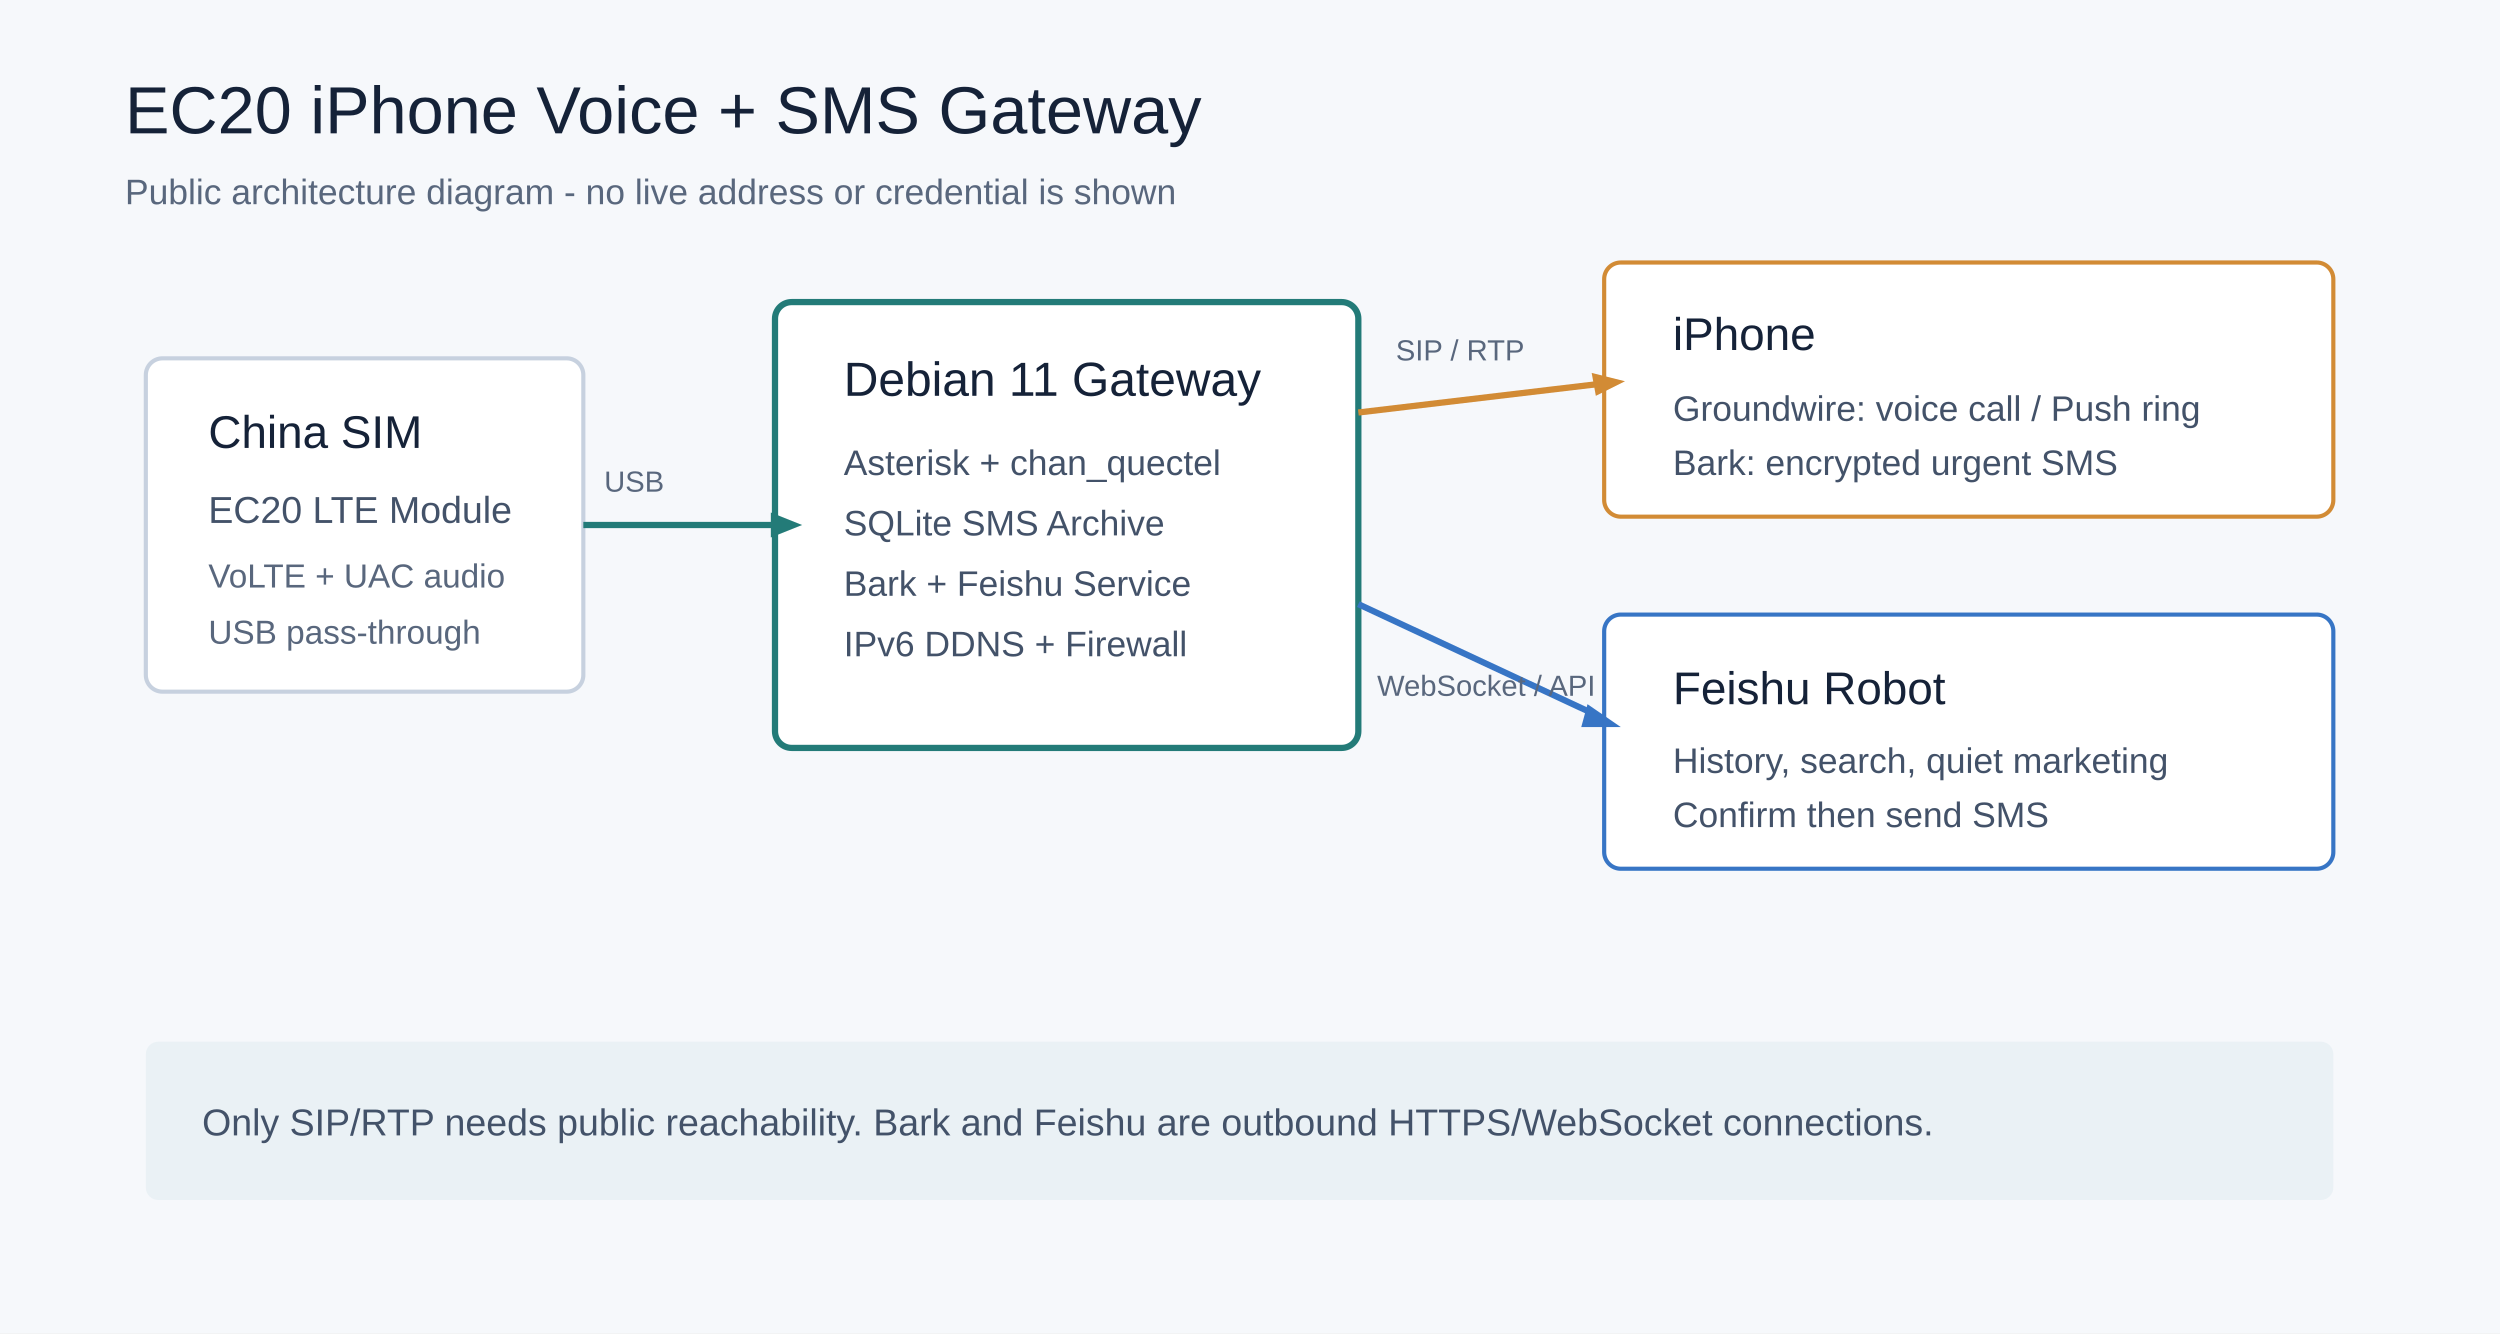
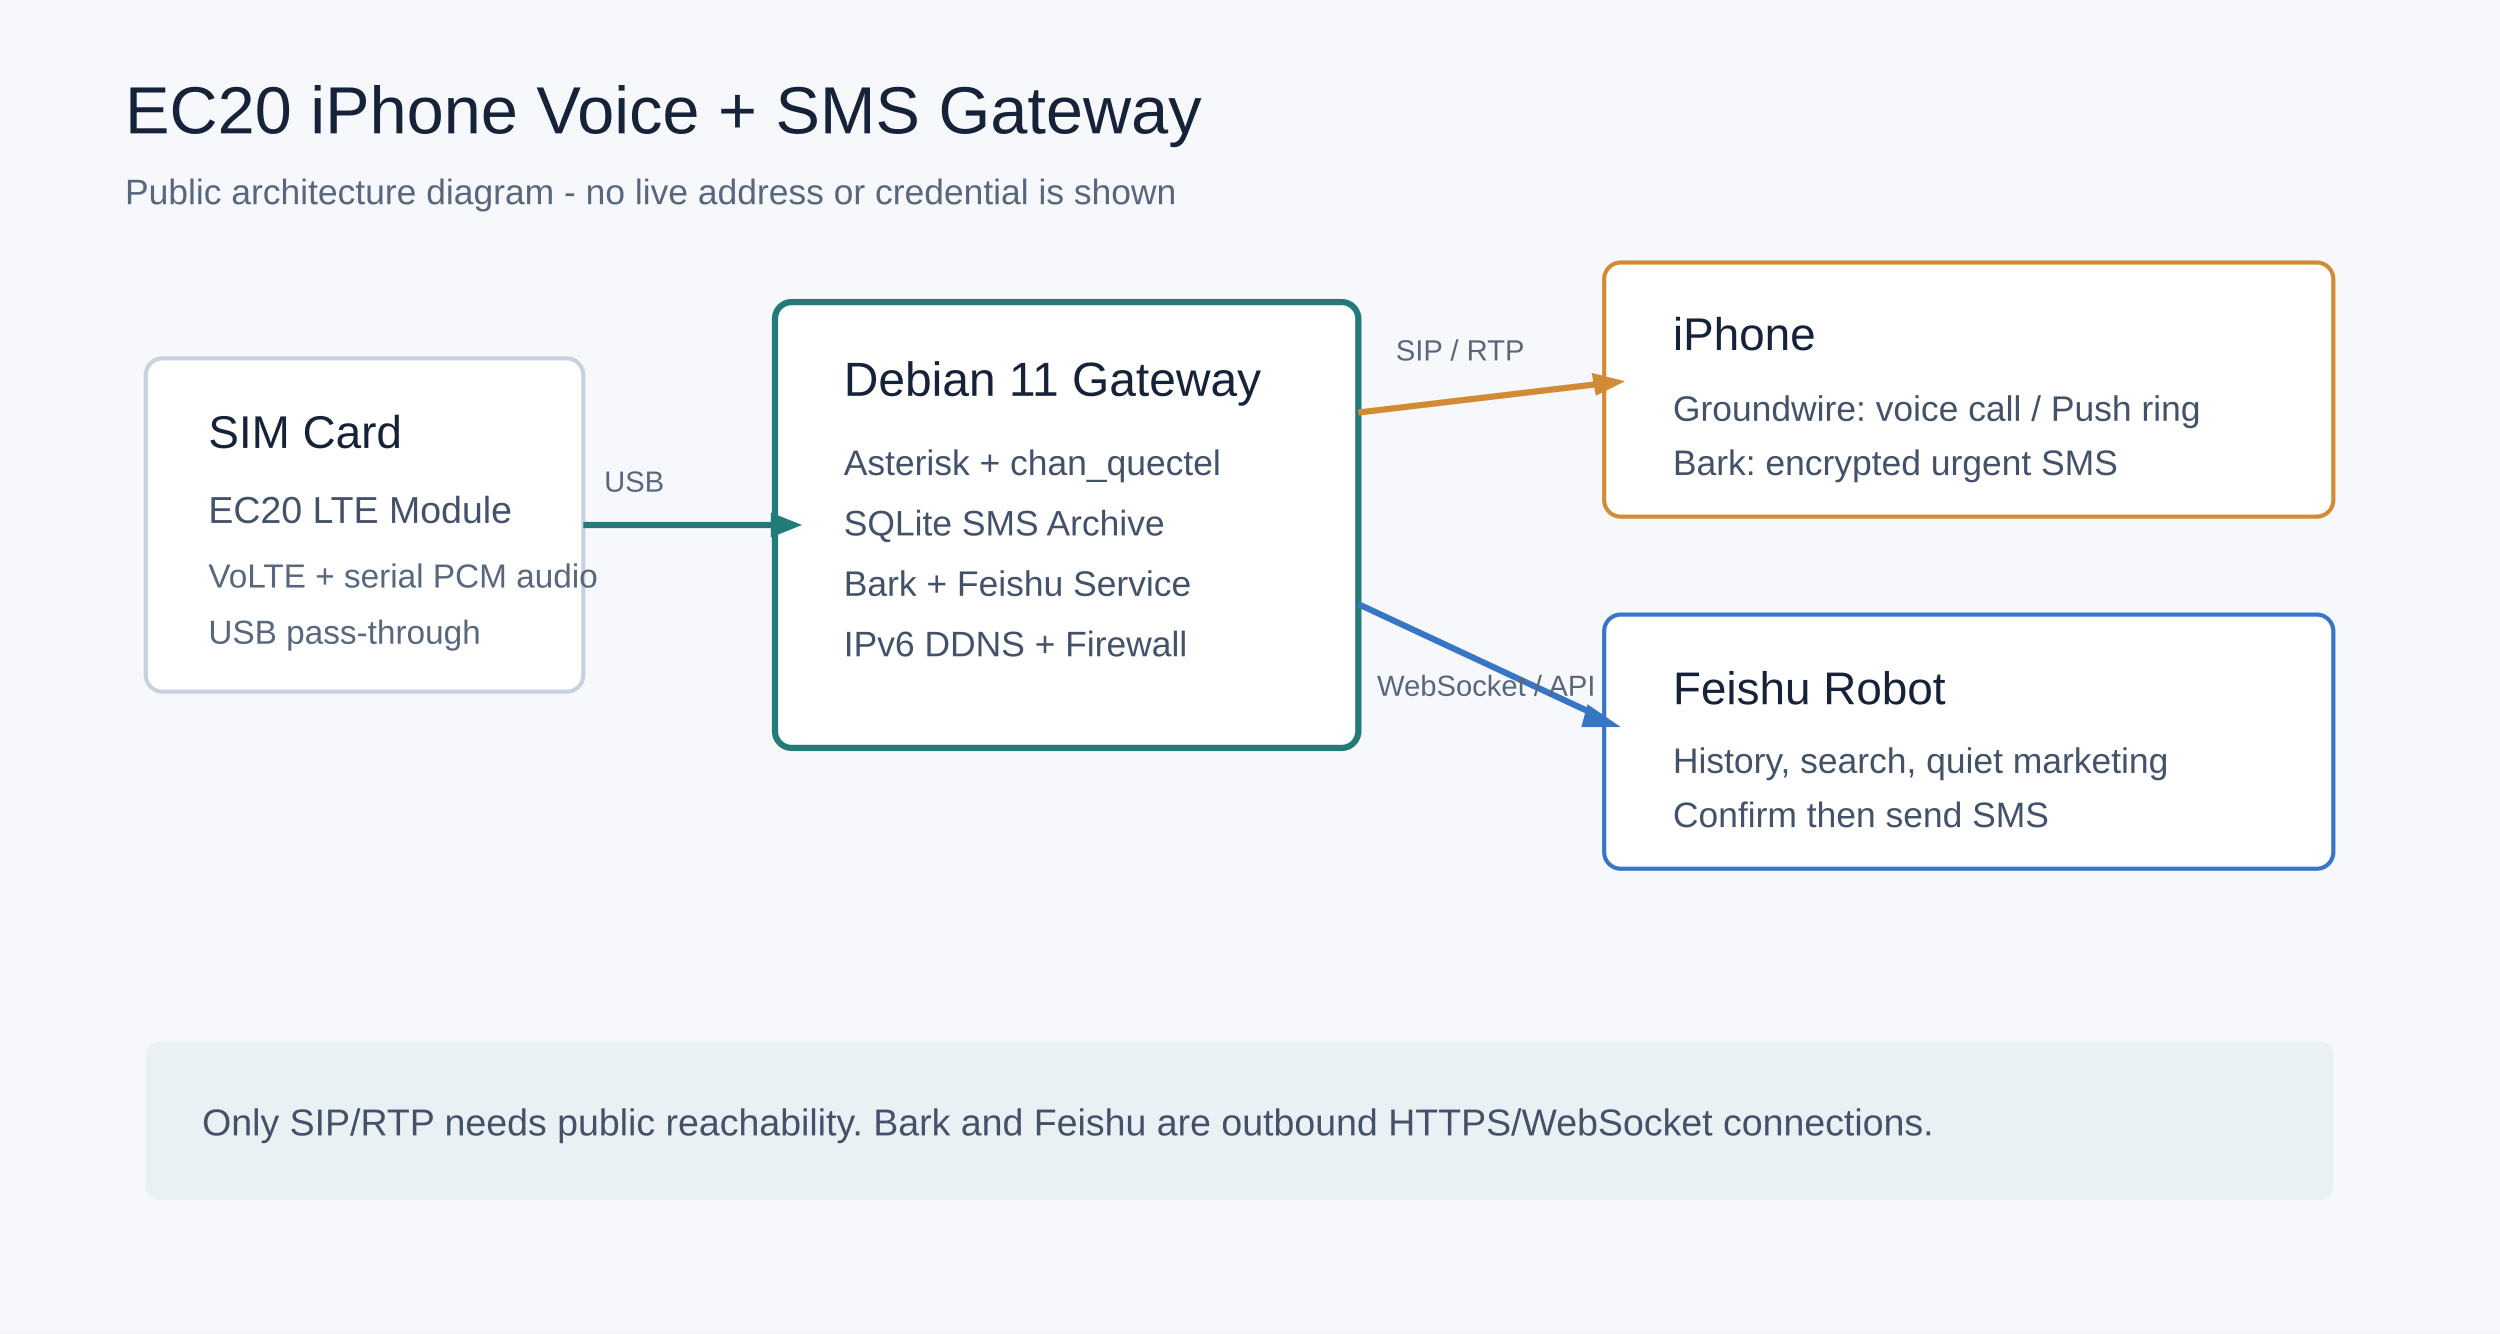
<svg xmlns="http://www.w3.org/2000/svg" width="1200" height="640" viewBox="0 0 1200 640">
  <rect width="1200" height="640" fill="#f6f8fb" />
  <text x="60" y="64" font-size="32" font-family="Arial, sans-serif" fill="#152238">EC20 iPhone Voice + SMS Gateway</text>
  <text x="60" y="98" font-size="17" font-family="Arial, sans-serif" fill="#59677d">Public architecture diagram - no live address or credential is shown</text>
  <g font-family="Arial, sans-serif">
    <rect x="70" y="172" width="210" height="160" rx="8" fill="#ffffff" stroke="#c7d1df" stroke-width="2" />
-     <text x="100" y="215" font-size="22" fill="#152238">China SIM</text>
+     <text x="100" y="215" font-size="22" fill="#152238">SIM Card</text>
    <text x="100" y="251" font-size="18" fill="#435269">EC20 LTE Module</text>
-     <text x="100" y="282" font-size="16" fill="#59677d">VoLTE + UAC audio</text>
+     <text x="100" y="282" font-size="16" fill="#59677d">VoLTE + serial PCM audio</text>
    <text x="100" y="309" font-size="16" fill="#59677d">USB pass-through</text>
    <rect x="372" y="145" width="280" height="214" rx="8" fill="#ffffff" stroke="#237b78" stroke-width="3" />
    <text x="405" y="190" font-size="23" fill="#152238">Debian 11 Gateway</text>
    <text x="405" y="228" font-size="17" fill="#435269">Asterisk + chan_quectel</text>
    <text x="405" y="257" font-size="17" fill="#435269">SQLite SMS Archive</text>
    <text x="405" y="286" font-size="17" fill="#435269">Bark + Feishu Service</text>
    <text x="405" y="315" font-size="17" fill="#435269">IPv6 DDNS + Firewall</text>
    <rect x="770" y="126" width="350" height="122" rx="8" fill="#ffffff" stroke="#d28b35" stroke-width="2" />
    <text x="803" y="168" font-size="22" fill="#152238">iPhone</text>
    <text x="803" y="202" font-size="17" fill="#435269">Groundwire: voice call / Push ring</text>
    <text x="803" y="228" font-size="17" fill="#435269">Bark: encrypted urgent SMS</text>
    <rect x="770" y="295" width="350" height="122" rx="8" fill="#ffffff" stroke="#3775c5" stroke-width="2" />
    <text x="803" y="338" font-size="22" fill="#152238">Feishu Robot</text>
    <text x="803" y="371" font-size="17" fill="#435269">History, search, quiet marketing</text>
    <text x="803" y="397" font-size="17" fill="#435269">Confirm then send SMS</text>
    <path d="M280 252 L372 252" stroke="#237b78" stroke-width="3" />
    <polygon points="370,246 385,252 370,258" fill="#237b78" />
    <text x="290" y="236" font-size="14" fill="#59677d">USB</text>
    <path d="M652 198 L770 184" stroke="#d28b35" stroke-width="3" />
    <polygon points="764,179 780,183 766,190" fill="#d28b35" />
    <text x="670" y="173" font-size="14" fill="#59677d">SIP / RTP</text>
    <path d="M652 290 L770 345" stroke="#3775c5" stroke-width="3" />
    <polygon points="762,338 778,349 759,349" fill="#3775c5" />
    <text x="661" y="334" font-size="14" fill="#59677d">WebSocket / API</text>
  </g>
  <rect x="70" y="500" width="1050" height="76" rx="6" fill="#eaf1f5" />
  <text x="97" y="545" font-size="18" font-family="Arial, sans-serif" fill="#435269">Only SIP/RTP needs public reachability. Bark and Feishu are outbound HTTPS/WebSocket connections.</text>
</svg>
